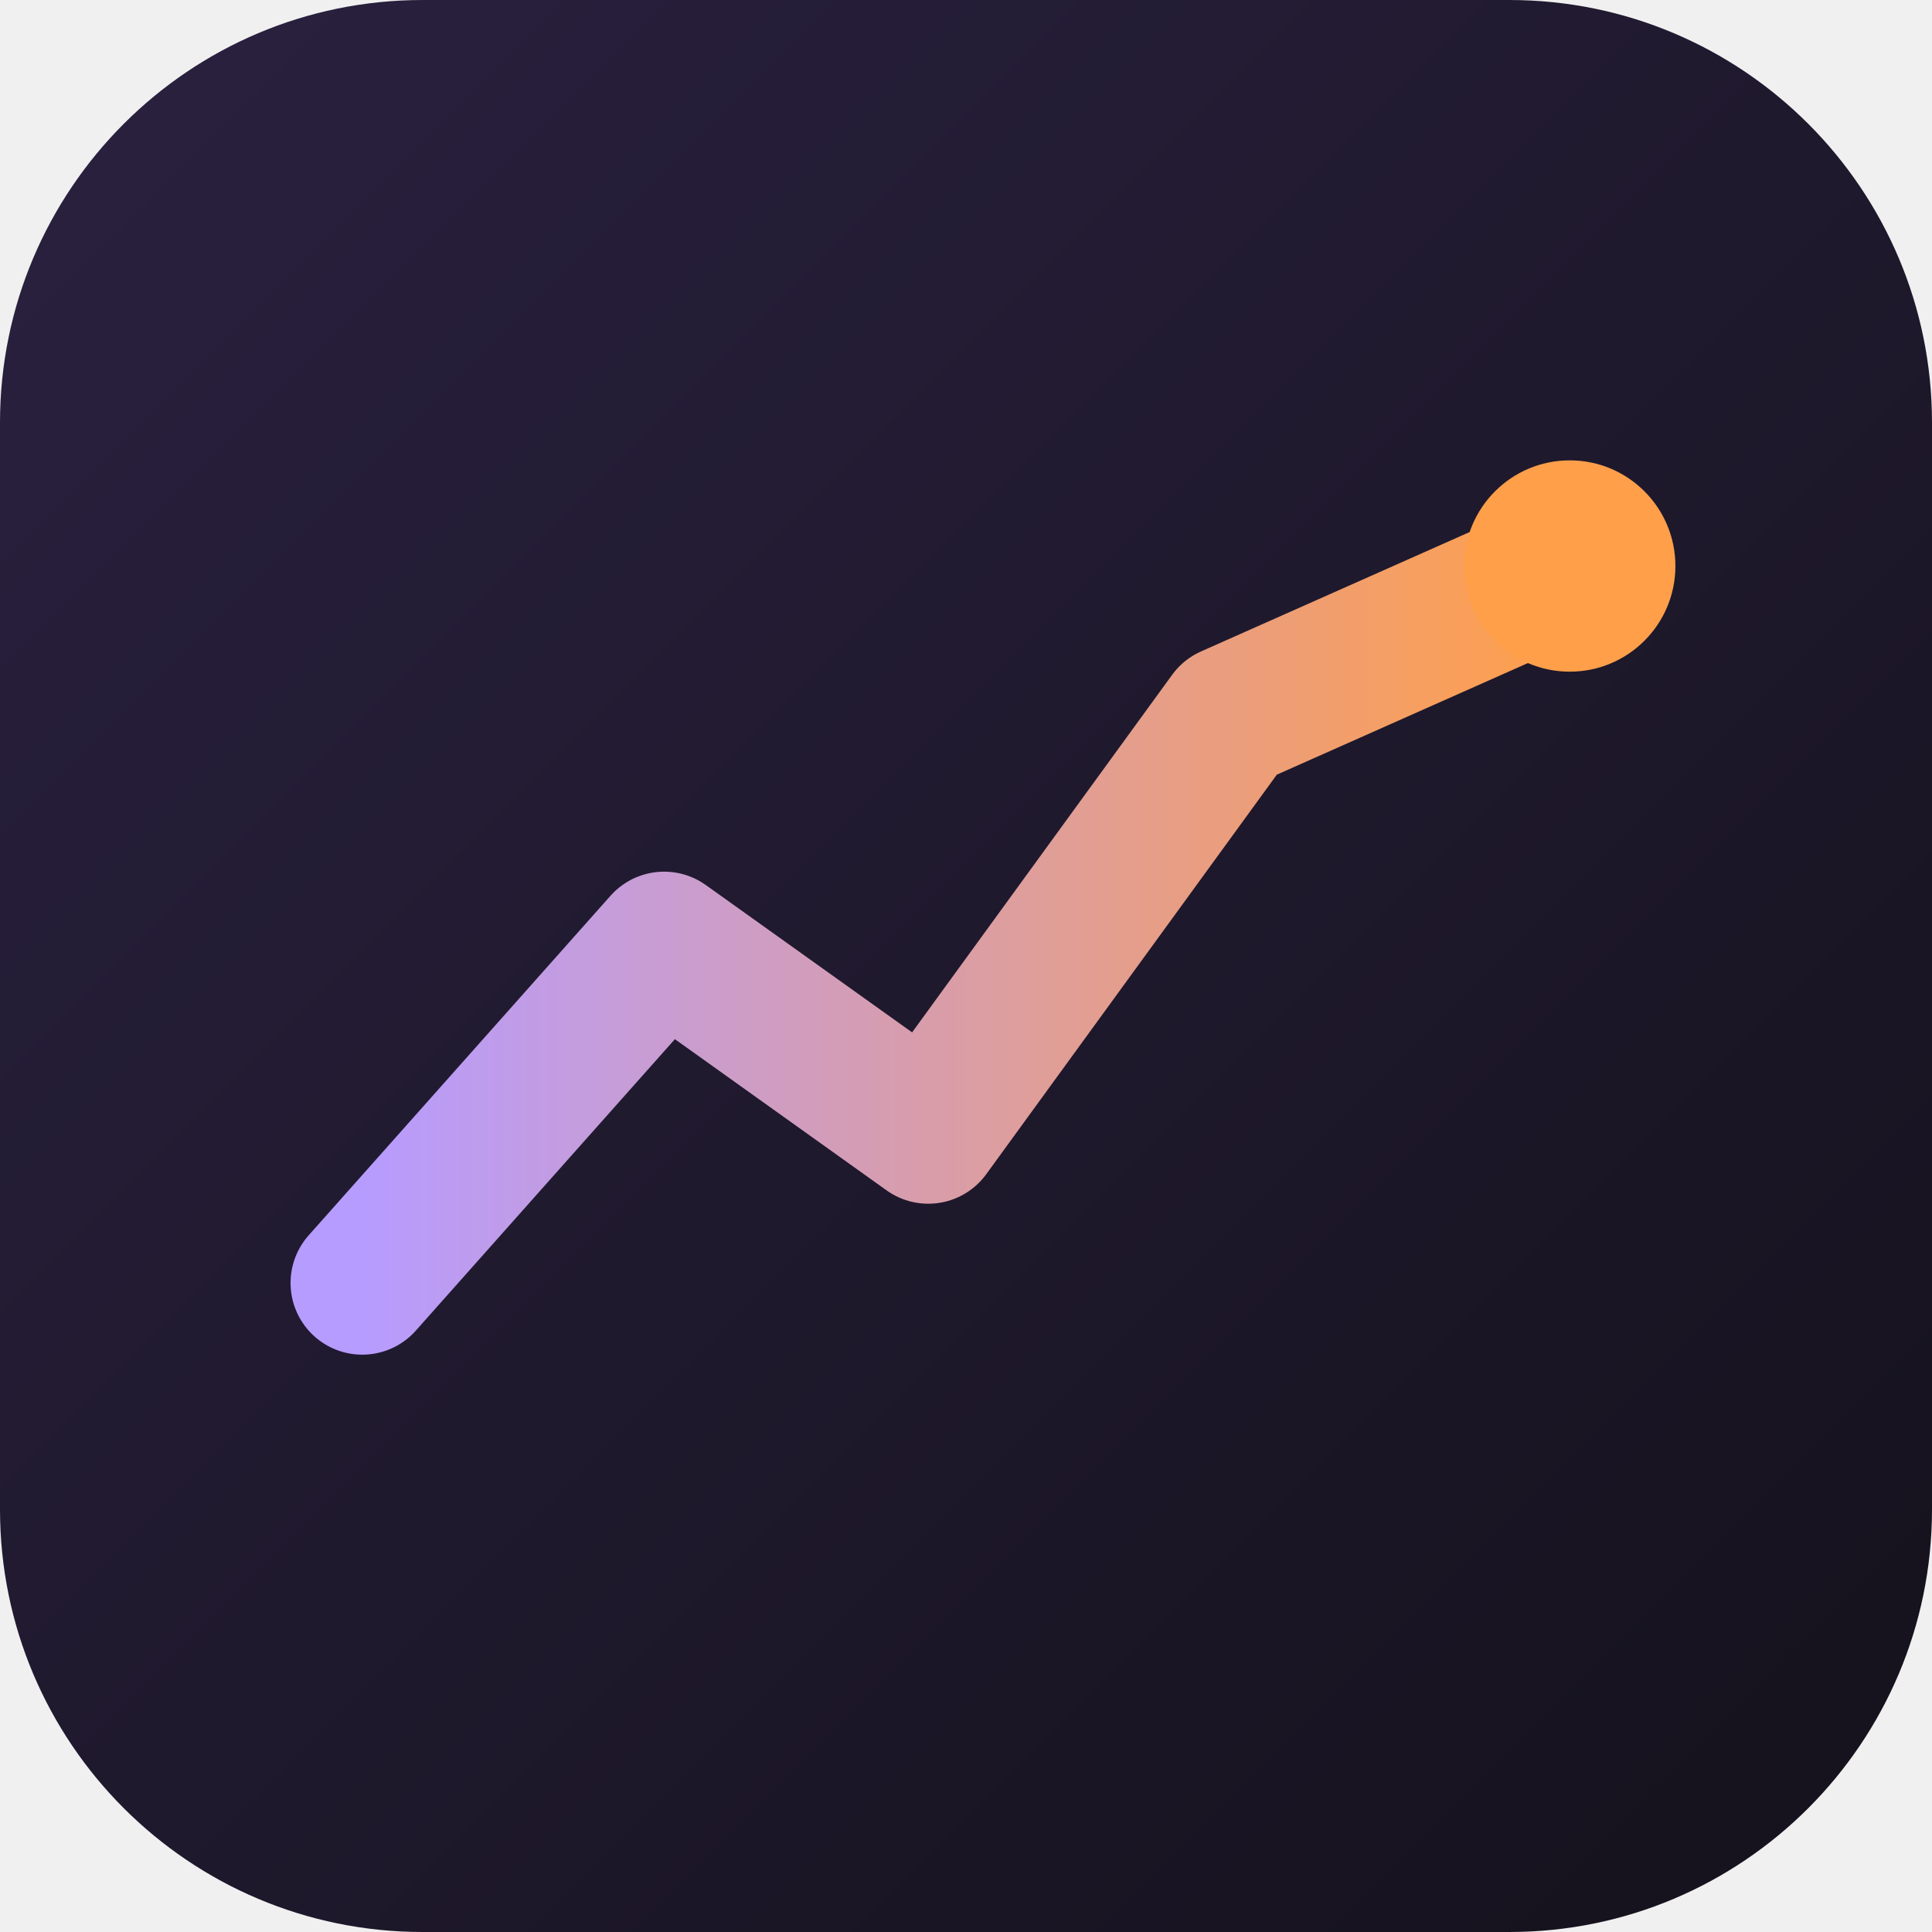
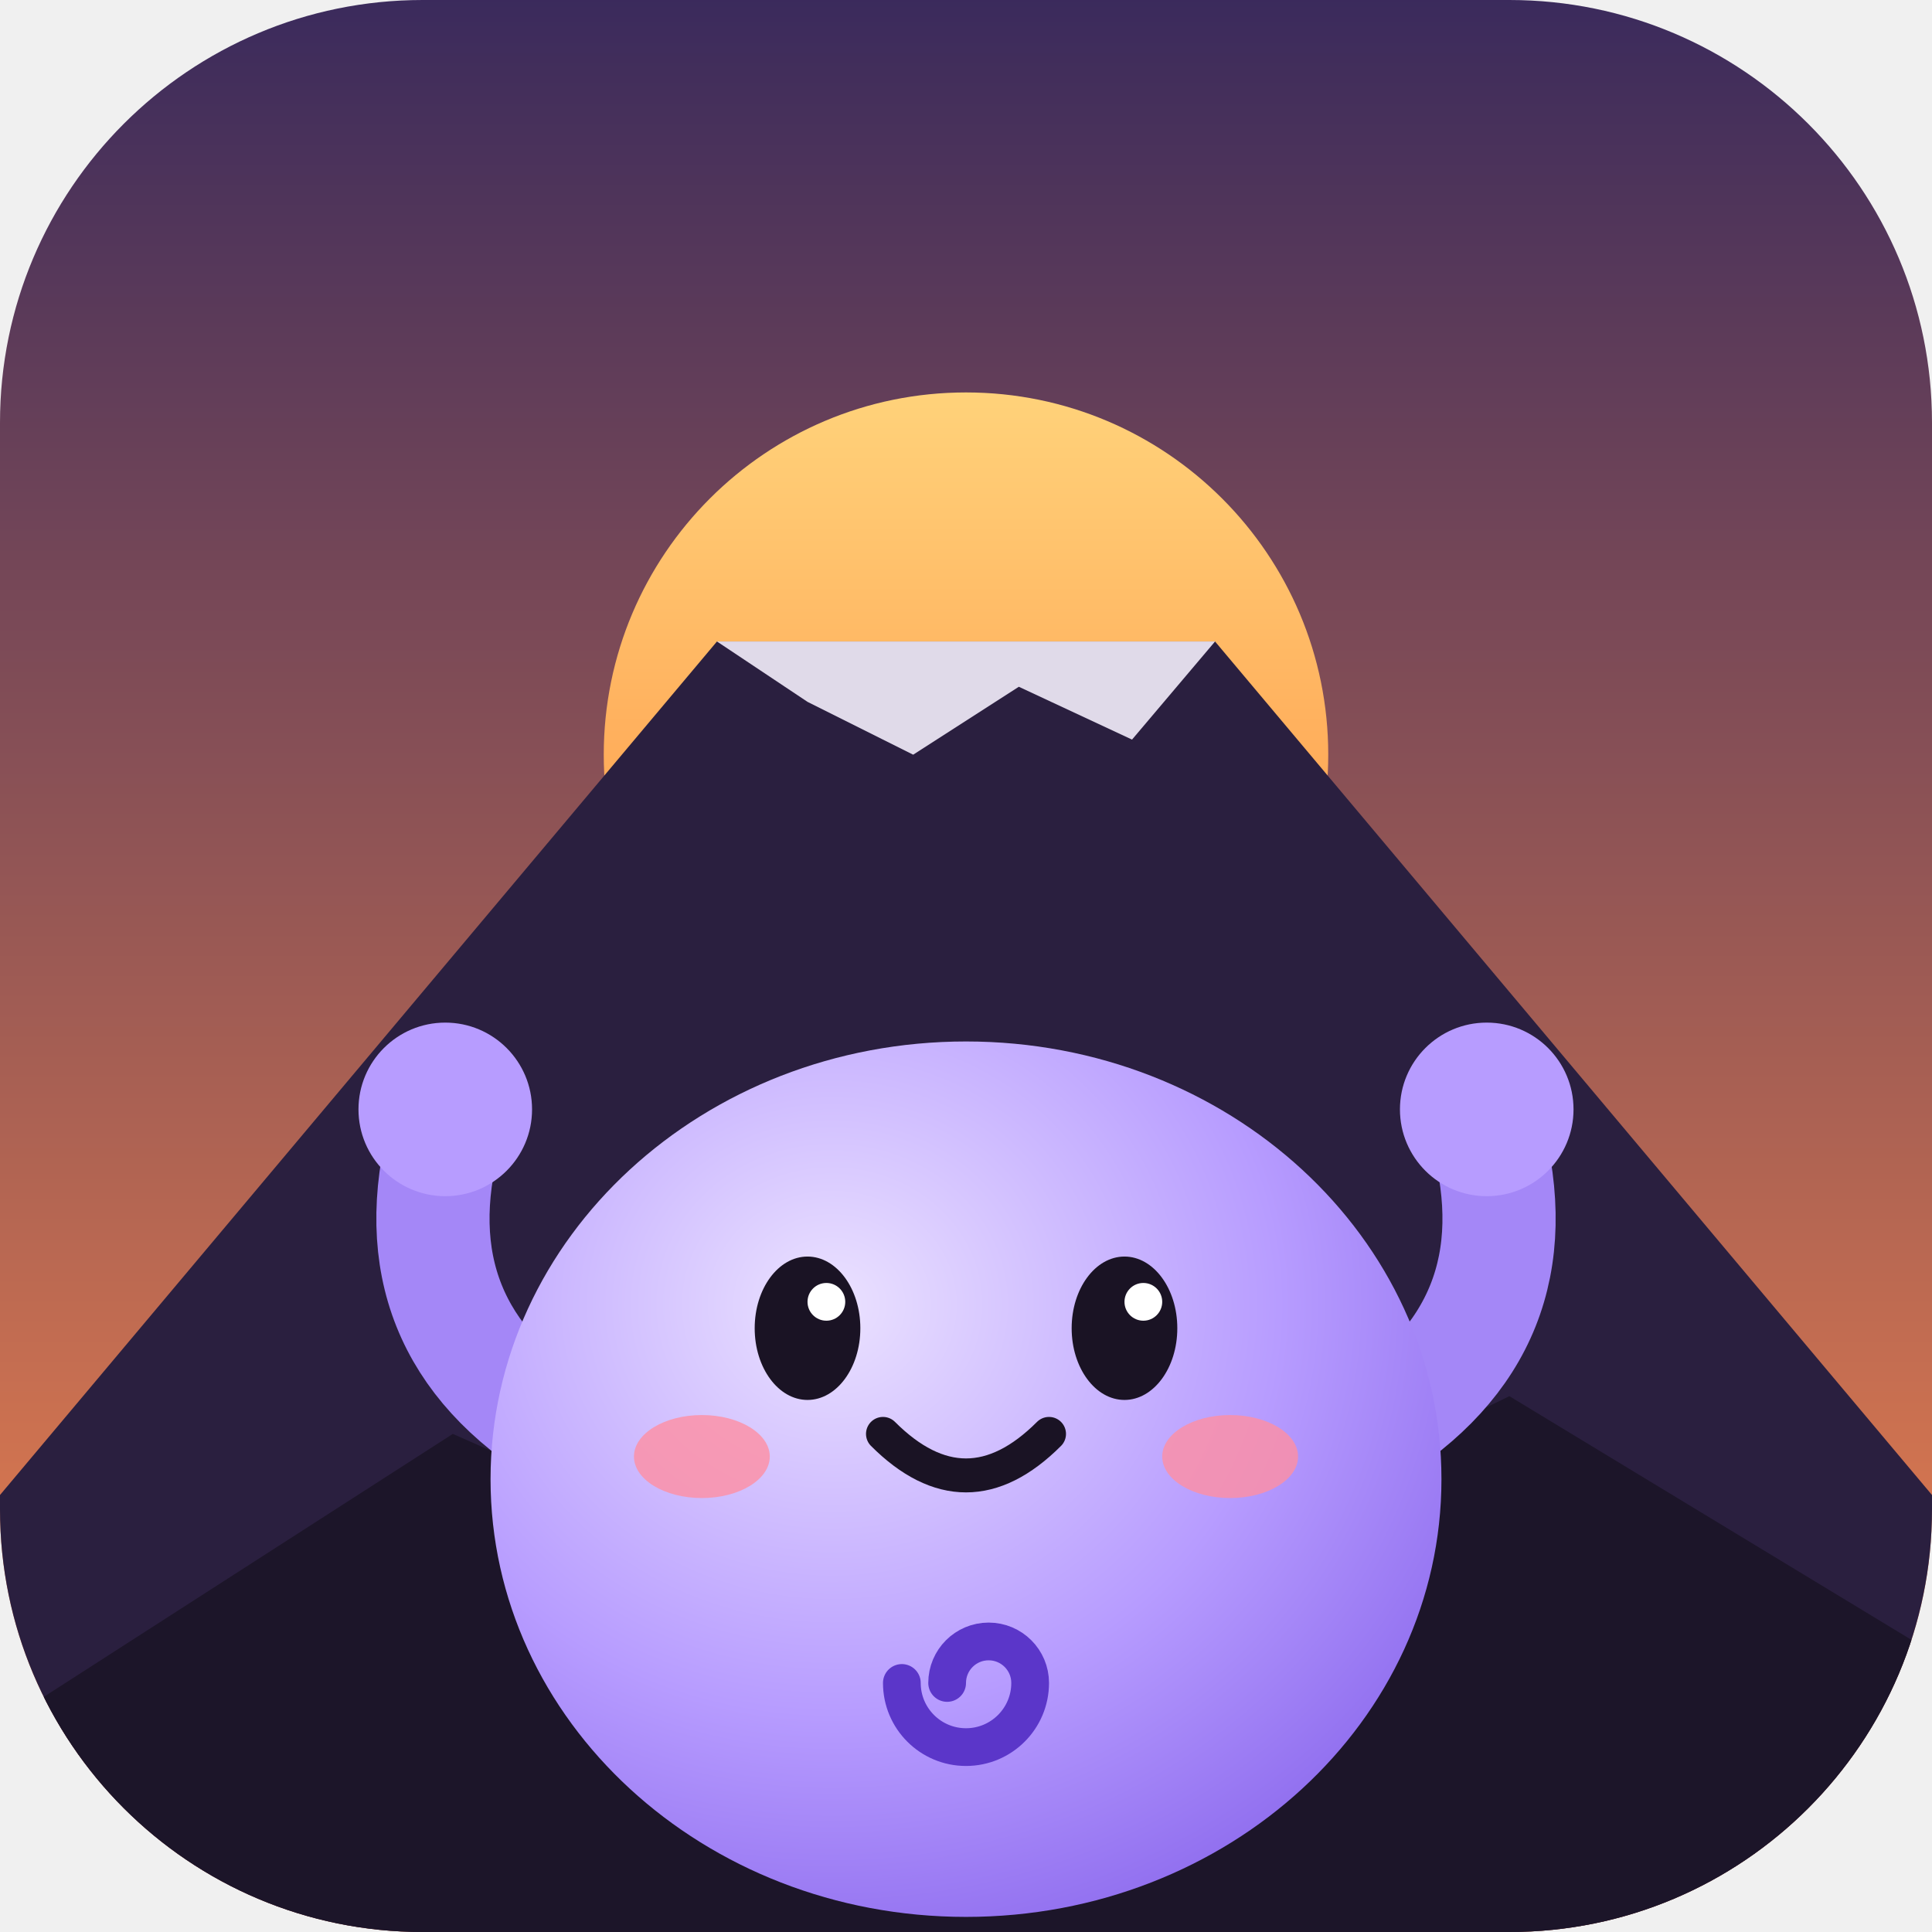
<svg xmlns="http://www.w3.org/2000/svg" viewBox="0 0 512 512">
  <defs>
-     <linearGradient id="g" x1="0" y1="0" x2="1" y2="1">
-       <stop offset="0" stop-color="#2a2140" />
-       <stop offset="1" stop-color="#14111b" />
+     <clipPath id="r">
+       <rect width="512" height="512" rx="112" />
+     </clipPath>
+     <linearGradient id="sky" x1="0" y1="0" x2="0" y2="1">
+       <stop offset="0" stop-color="#3a2a5c" />
+       <stop offset="1" stop-color="#ff8a4c" />
    </linearGradient>
-     <linearGradient id="l" x1="0" x2="1">
-       <stop offset="0" stop-color="#b79cff" />
-       <stop offset="1" stop-color="#ff9f4a" />
+     <linearGradient id="sun" x1="0" y1="0" x2="0" y2="1">
+       <stop offset="0" stop-color="#ffd27a" />
+       <stop offset="1" stop-color="#ff8a3d" />
    </linearGradient>
+     <radialGradient id="body" cx=".36" cy=".3" r=".85">
+       <stop offset="0" stop-color="#ebe2ff" />
+       <stop offset=".55" stop-color="#b79cff" />
+       <stop offset="1" stop-color="#8460ea" />
+     </radialGradient>
  </defs>
-   <rect width="512" height="512" rx="112" fill="url(#g)" />
-   <polyline points="96,340 176,250 246,300 326,190 416,150" fill="none" stroke="url(#l)" stroke-width="38" stroke-linecap="round" stroke-linejoin="round" />
-   <circle cx="416" cy="150" r="28" fill="#ff9f4a" />
+   <g clip-path="url(#r)">
+     <rect width="512" height="512" fill="url(#sky)" />
+     <circle cx="256" cy="200" r="96" fill="url(#sun)" />
+     <path d="M-20 420 L190 170 L322 170 L532 420 L532 532 L-20 532 Z" fill="#2a1f3f" />
+     <path d="M190 170 L322 170 L300 196 L270 182 L242 200 L214 186 Z" fill="#f4eefc" opacity=".9" />
+     <path d="M-20 470 L120 380 L256 440 L400 370 L532 450 L532 532 L-20 532 Z" fill="#1c1529" />
+     <path d="M150 380 Q104 352 118 300" fill="none" stroke="#a487f7" stroke-width="30" stroke-linecap="round" />
+     <path d="M362 380 Q408 352 394 300" fill="none" stroke="#a487f7" stroke-width="30" stroke-linecap="round" />
+     <circle cx="118" cy="294" r="23" fill="#b79cff" />
+     <circle cx="394" cy="294" r="23" fill="#b79cff" />
+     <ellipse cx="256" cy="392" rx="126" ry="116" fill="url(#body)" />
+     <ellipse cx="214" cy="352" rx="14" ry="19" fill="#1a1324" />
+     <ellipse cx="298" cy="352" rx="14" ry="19" fill="#1a1324" />
+     <circle cx="219" cy="345" r="5" fill="#fff" />
+     <circle cx="303" cy="345" r="5" fill="#fff" />
+     <ellipse cx="186" cy="386" rx="18" ry="11" fill="#ff8fa3" opacity=".8" />
+     <ellipse cx="326" cy="386" rx="18" ry="11" fill="#ff8fa3" opacity=".8" />
+     <path d="M234 380 Q256 402 278 380" fill="none" stroke="#1a1324" stroke-width="9" stroke-linecap="round" />
+     <path d="M256 446 m-17 0 a17 17 0 1 0 34 0 a11 11 0 1 0 -22 0" fill="none" stroke="#5b36c9" stroke-width="10" stroke-linecap="round" />
+   </g>
</svg>
